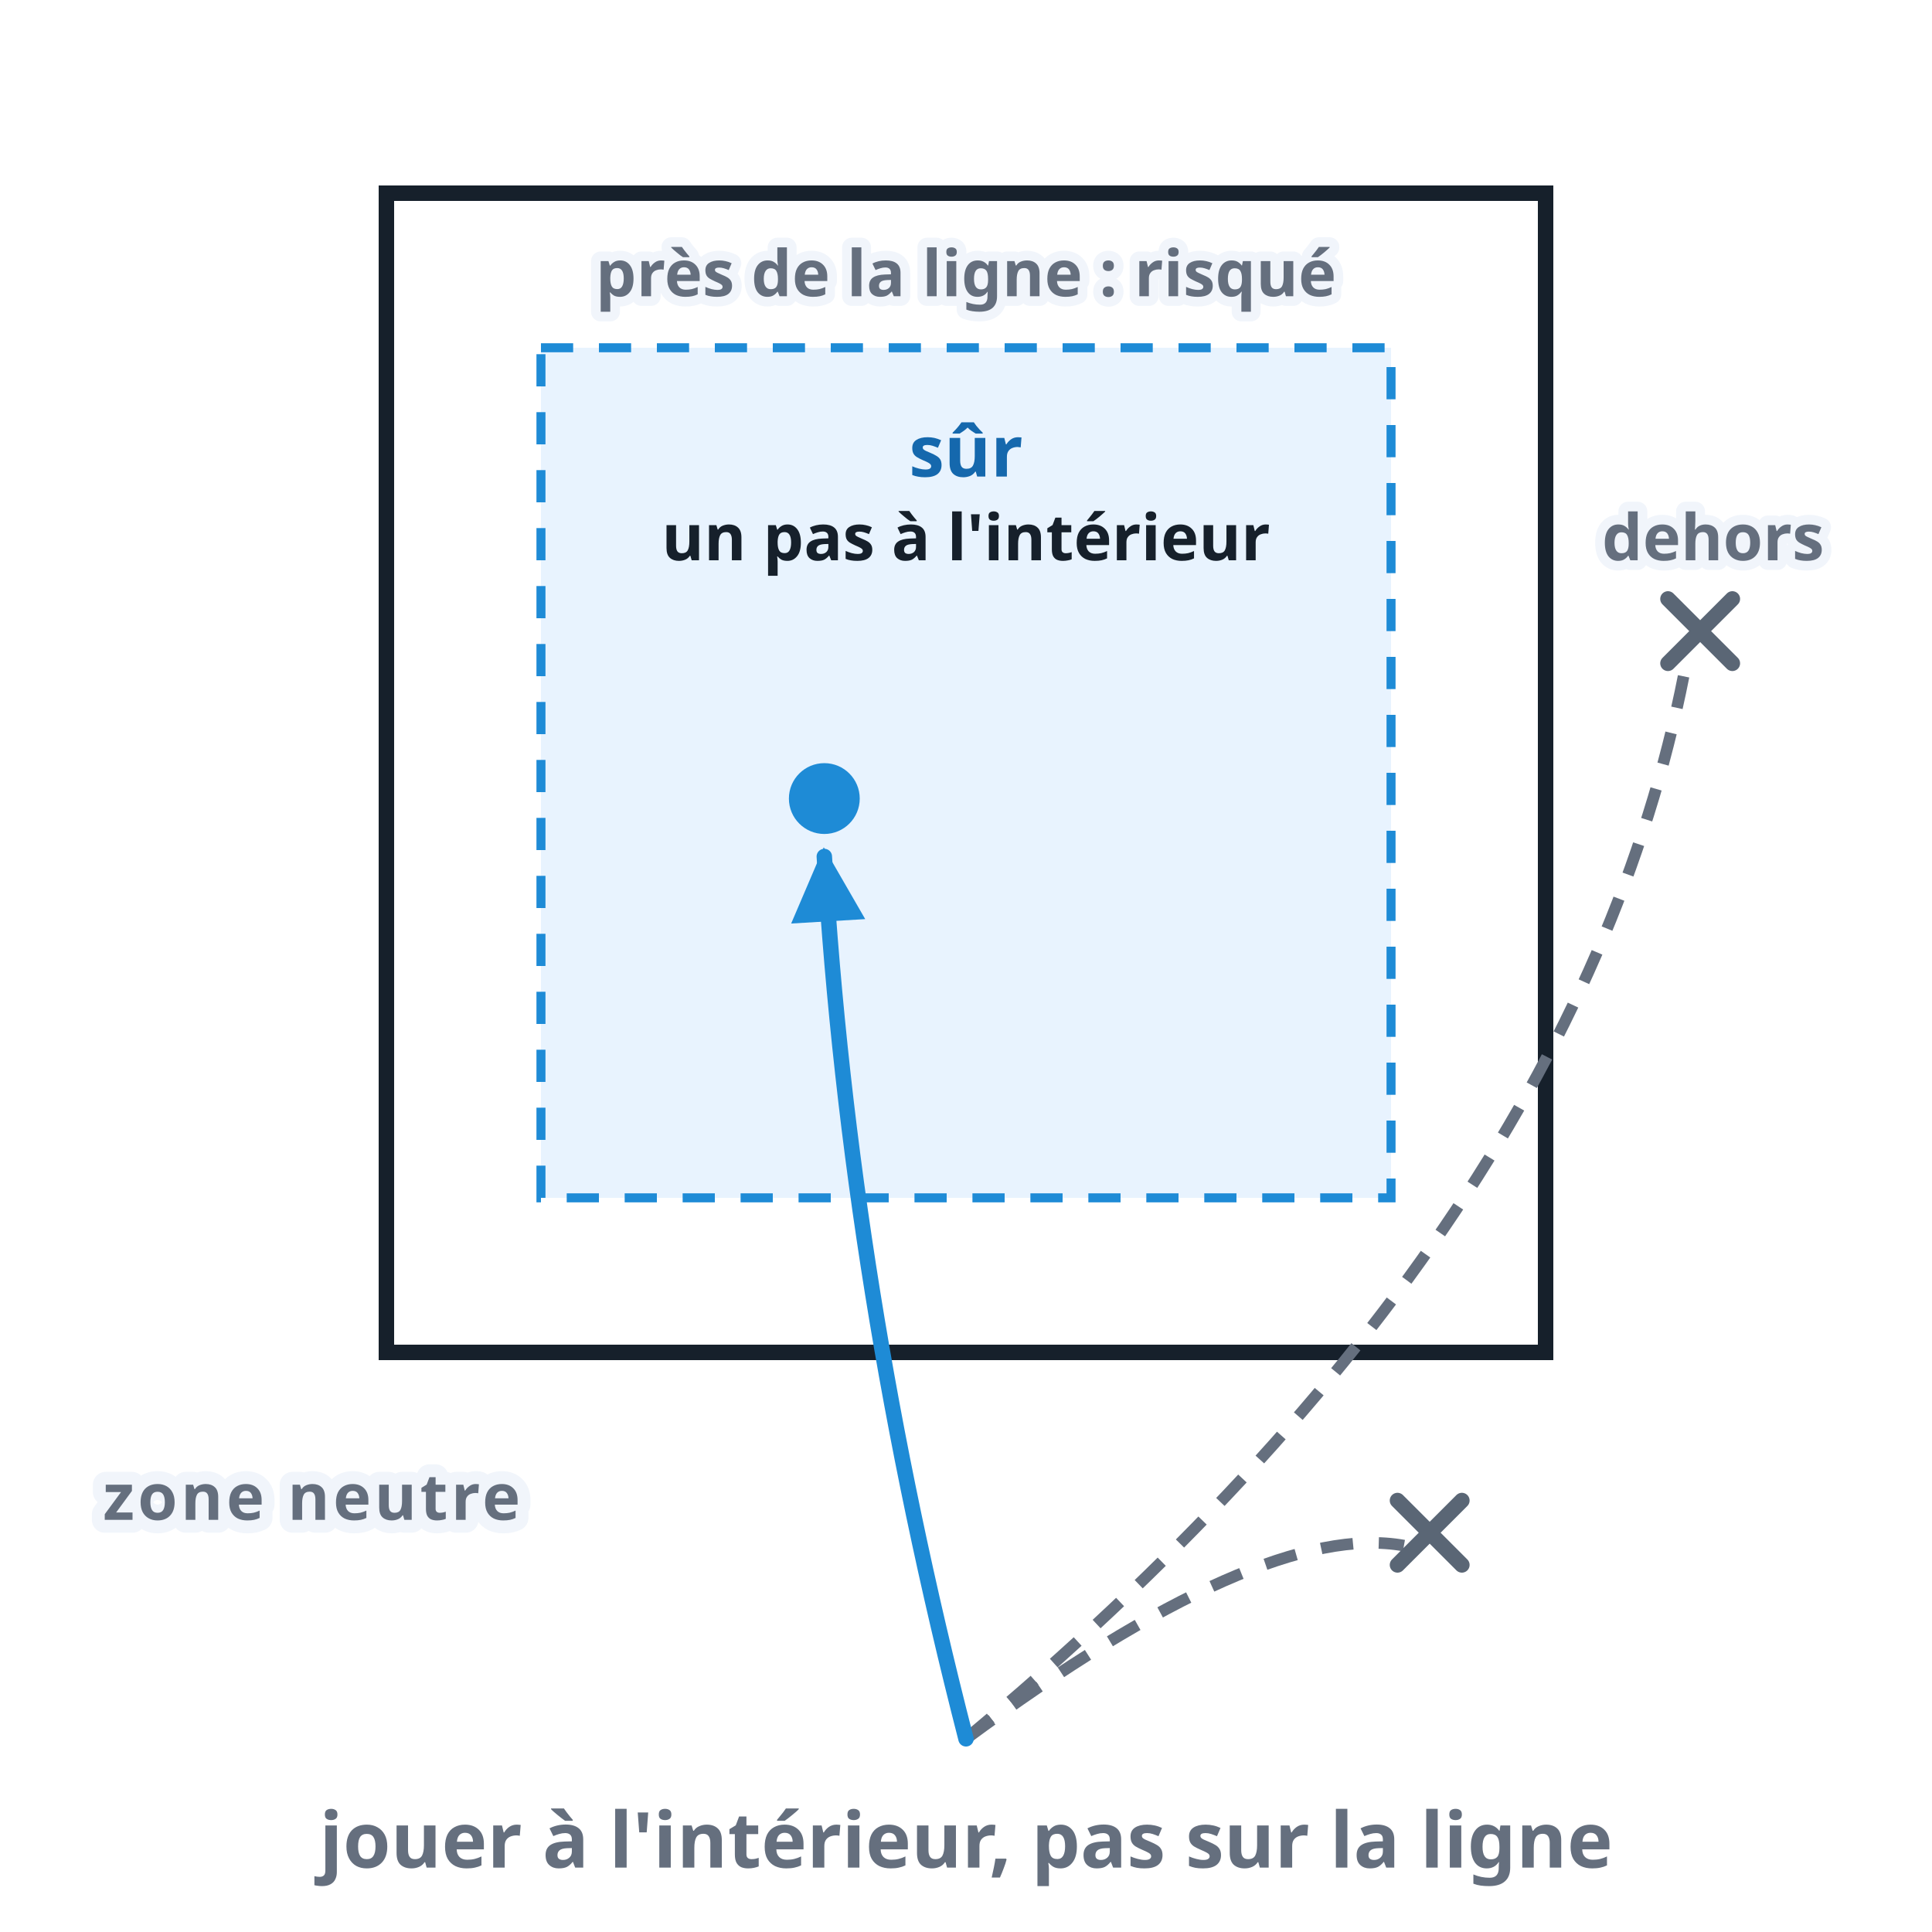
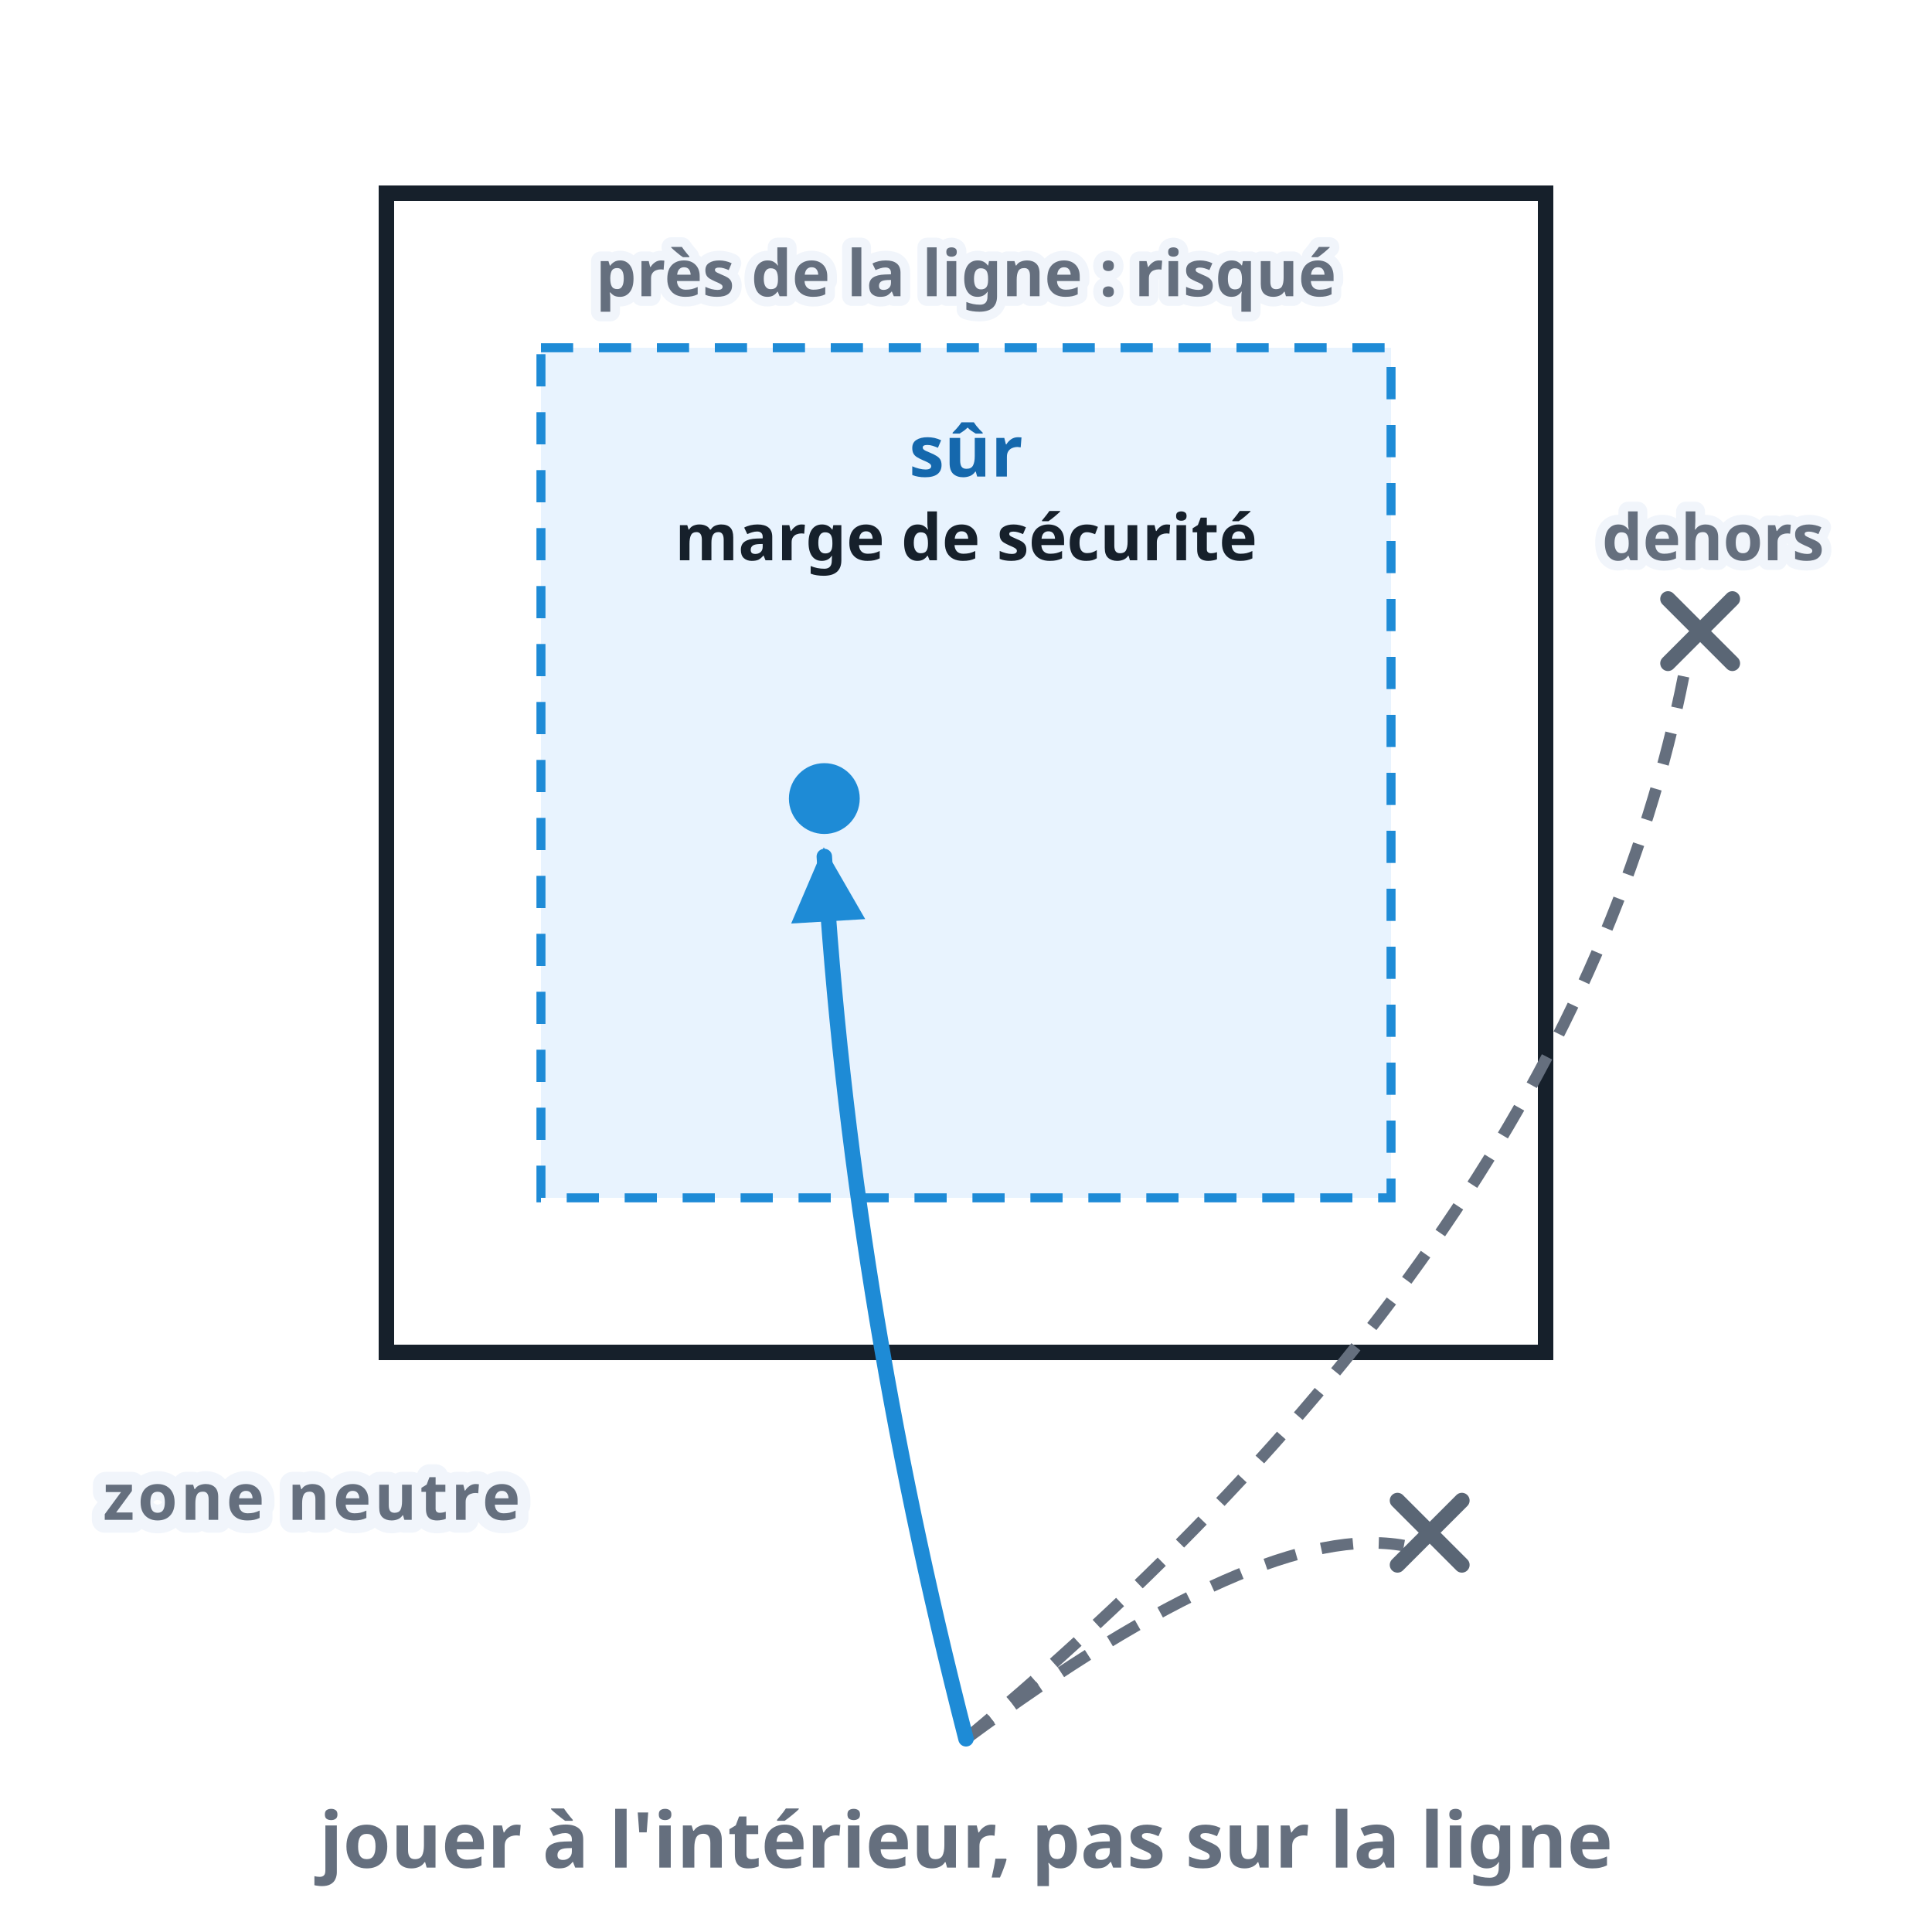
- <svg xmlns="http://www.w3.org/2000/svg" viewBox="0 0 300 300" role="img" aria-label="Le terrain adverse vu de dessus, avec la zone neutre devant. Un pas à l'intérieur des lignes se trouve la zone cible sûre, où part la balle sûre. Deux balles trop justes manquent : l'une tombe juste derrière la ligne de côté, dehors, l'autre trop court dans la zone neutre. Ce sont deux fautes directes.">
+ <svg xmlns="http://www.w3.org/2000/svg" viewBox="0 0 300 300" role="img" aria-label="Le terrain adverse vu de dessus, avec la zone neutre devant. Avec une marge de sécurité à l'intérieur des lignes se trouve la zone cible sûre, où part la balle sûre. Deux balles trop justes manquent : l'une tombe juste derrière la ligne de côté, dehors, l'autre trop court dans la zone neutre. Ce sont deux fautes directes.">
  <style>
    .s-pfeil{fill:var(--tinte-3,#656f7e)}
    .s-apfeil{fill:var(--primaer-dunkel,#1e8bd6)}
    .s-flug{fill:none;stroke:var(--primaer-dunkel,#1e8bd6);stroke-width:2.4;stroke-linecap:round}
    .s-teil{fill:var(--tinte-3,#656f7e);font:600 10px/1 system-ui,sans-serif;text-anchor:middle;paint-order:stroke;stroke:var(--flaeche-2,#f1f5fb);stroke-width:3;stroke-linejoin:round}
    .s-teilw{fill:var(--tinte,#16202b);font:600 10px/1 system-ui,sans-serif;text-anchor:middle;paint-order:stroke;stroke:var(--primaer-weich,#e8f3fe);stroke-width:3;stroke-linejoin:round}
    .st{fill:var(--tinte-3,#656f7e);font:600 12px/1 system-ui,sans-serif;text-anchor:middle}
    .s-feld{fill:none;stroke:var(--tinte,#16202b);stroke-width:2.4}
    .s-sicher{fill:var(--primaer-weich,#e8f3fe);stroke:var(--primaer-dunkel,#1e8bd6);stroke-width:1.4;stroke-dasharray:5 4}
    .s-risiko{fill:none;stroke:var(--tinte-3,#656f7e);stroke-width:1.8;stroke-dasharray:5 4}
    .s-kreuz{fill:none;stroke:var(--tinte-2,#5a6675);stroke-width:2.4;stroke-linecap:round}
    .s-punkt{fill:var(--primaer-dunkel,#1e8bd6)}
    .s-zone{fill:var(--tinte-3,#656f7e);font:700 10px/1 system-ui,sans-serif;letter-spacing:.5px;text-anchor:start;paint-order:stroke;stroke:var(--flaeche-2,#f1f5fb);stroke-width:4;stroke-linejoin:round}
    .s-tsicher{fill:var(--primaer-tief,#1568ad);font:700 11px/1 system-ui,sans-serif;text-anchor:middle;paint-order:stroke;stroke:var(--primaer-weich,#e8f3fe);stroke-width:4;stroke-linejoin:round}
  </style>
  <defs>
    <marker id="mp" viewBox="0 0 10 10" markerWidth="7" markerHeight="7" refX="8.5" refY="5" orient="auto-start-reverse">
      <path d="M1,1 L9,5 L1,9 Z" class="s-pfeil" />
    </marker>
    <marker id="ma" viewBox="0 0 10 10" markerWidth="6" markerHeight="6" refX="8" refY="5" orient="auto">
      <path d="M1,1 L9,5 L1,9 Z" class="s-apfeil" />
    </marker>
  </defs>
  <rect class="s-sicher" x="84" y="54" width="132" height="132" />
  <rect class="s-feld" x="60" y="30" width="180" height="180" />
  <text class="s-teil" x="150" y="46">près de la ligne : risqué</text>
  <text class="s-tsicher" x="150" y="74">sûr</text>
-   <text class="s-teilw" x="150" y="87">un pas à l'intérieur</text>
+   <text class="s-teilw" x="150" y="87">marge de sécurité</text>
  <text class="s-zone" x="16" y="236">zone neutre</text>
  <path class="s-risiko" d="M150,270 Q246,190 262,102" />
  <path class="s-risiko" d="M150,270 Q196,236 218,240" />
  <path class="s-flug" d="M150,270 Q132,200 128,133" marker-end="url(#ma)" />
  <circle class="s-punkt" cx="128" cy="124" r="5.5" />
  <path class="s-kreuz" d="M259,93L269,103M269,93L259,103M217,233L227,243M227,233L217,243" />
  <text class="s-teil" x="266" y="87">dehors</text>
  <text class="st" x="150" y="290">jouer à l'intérieur, pas sur la ligne</text>
</svg>
